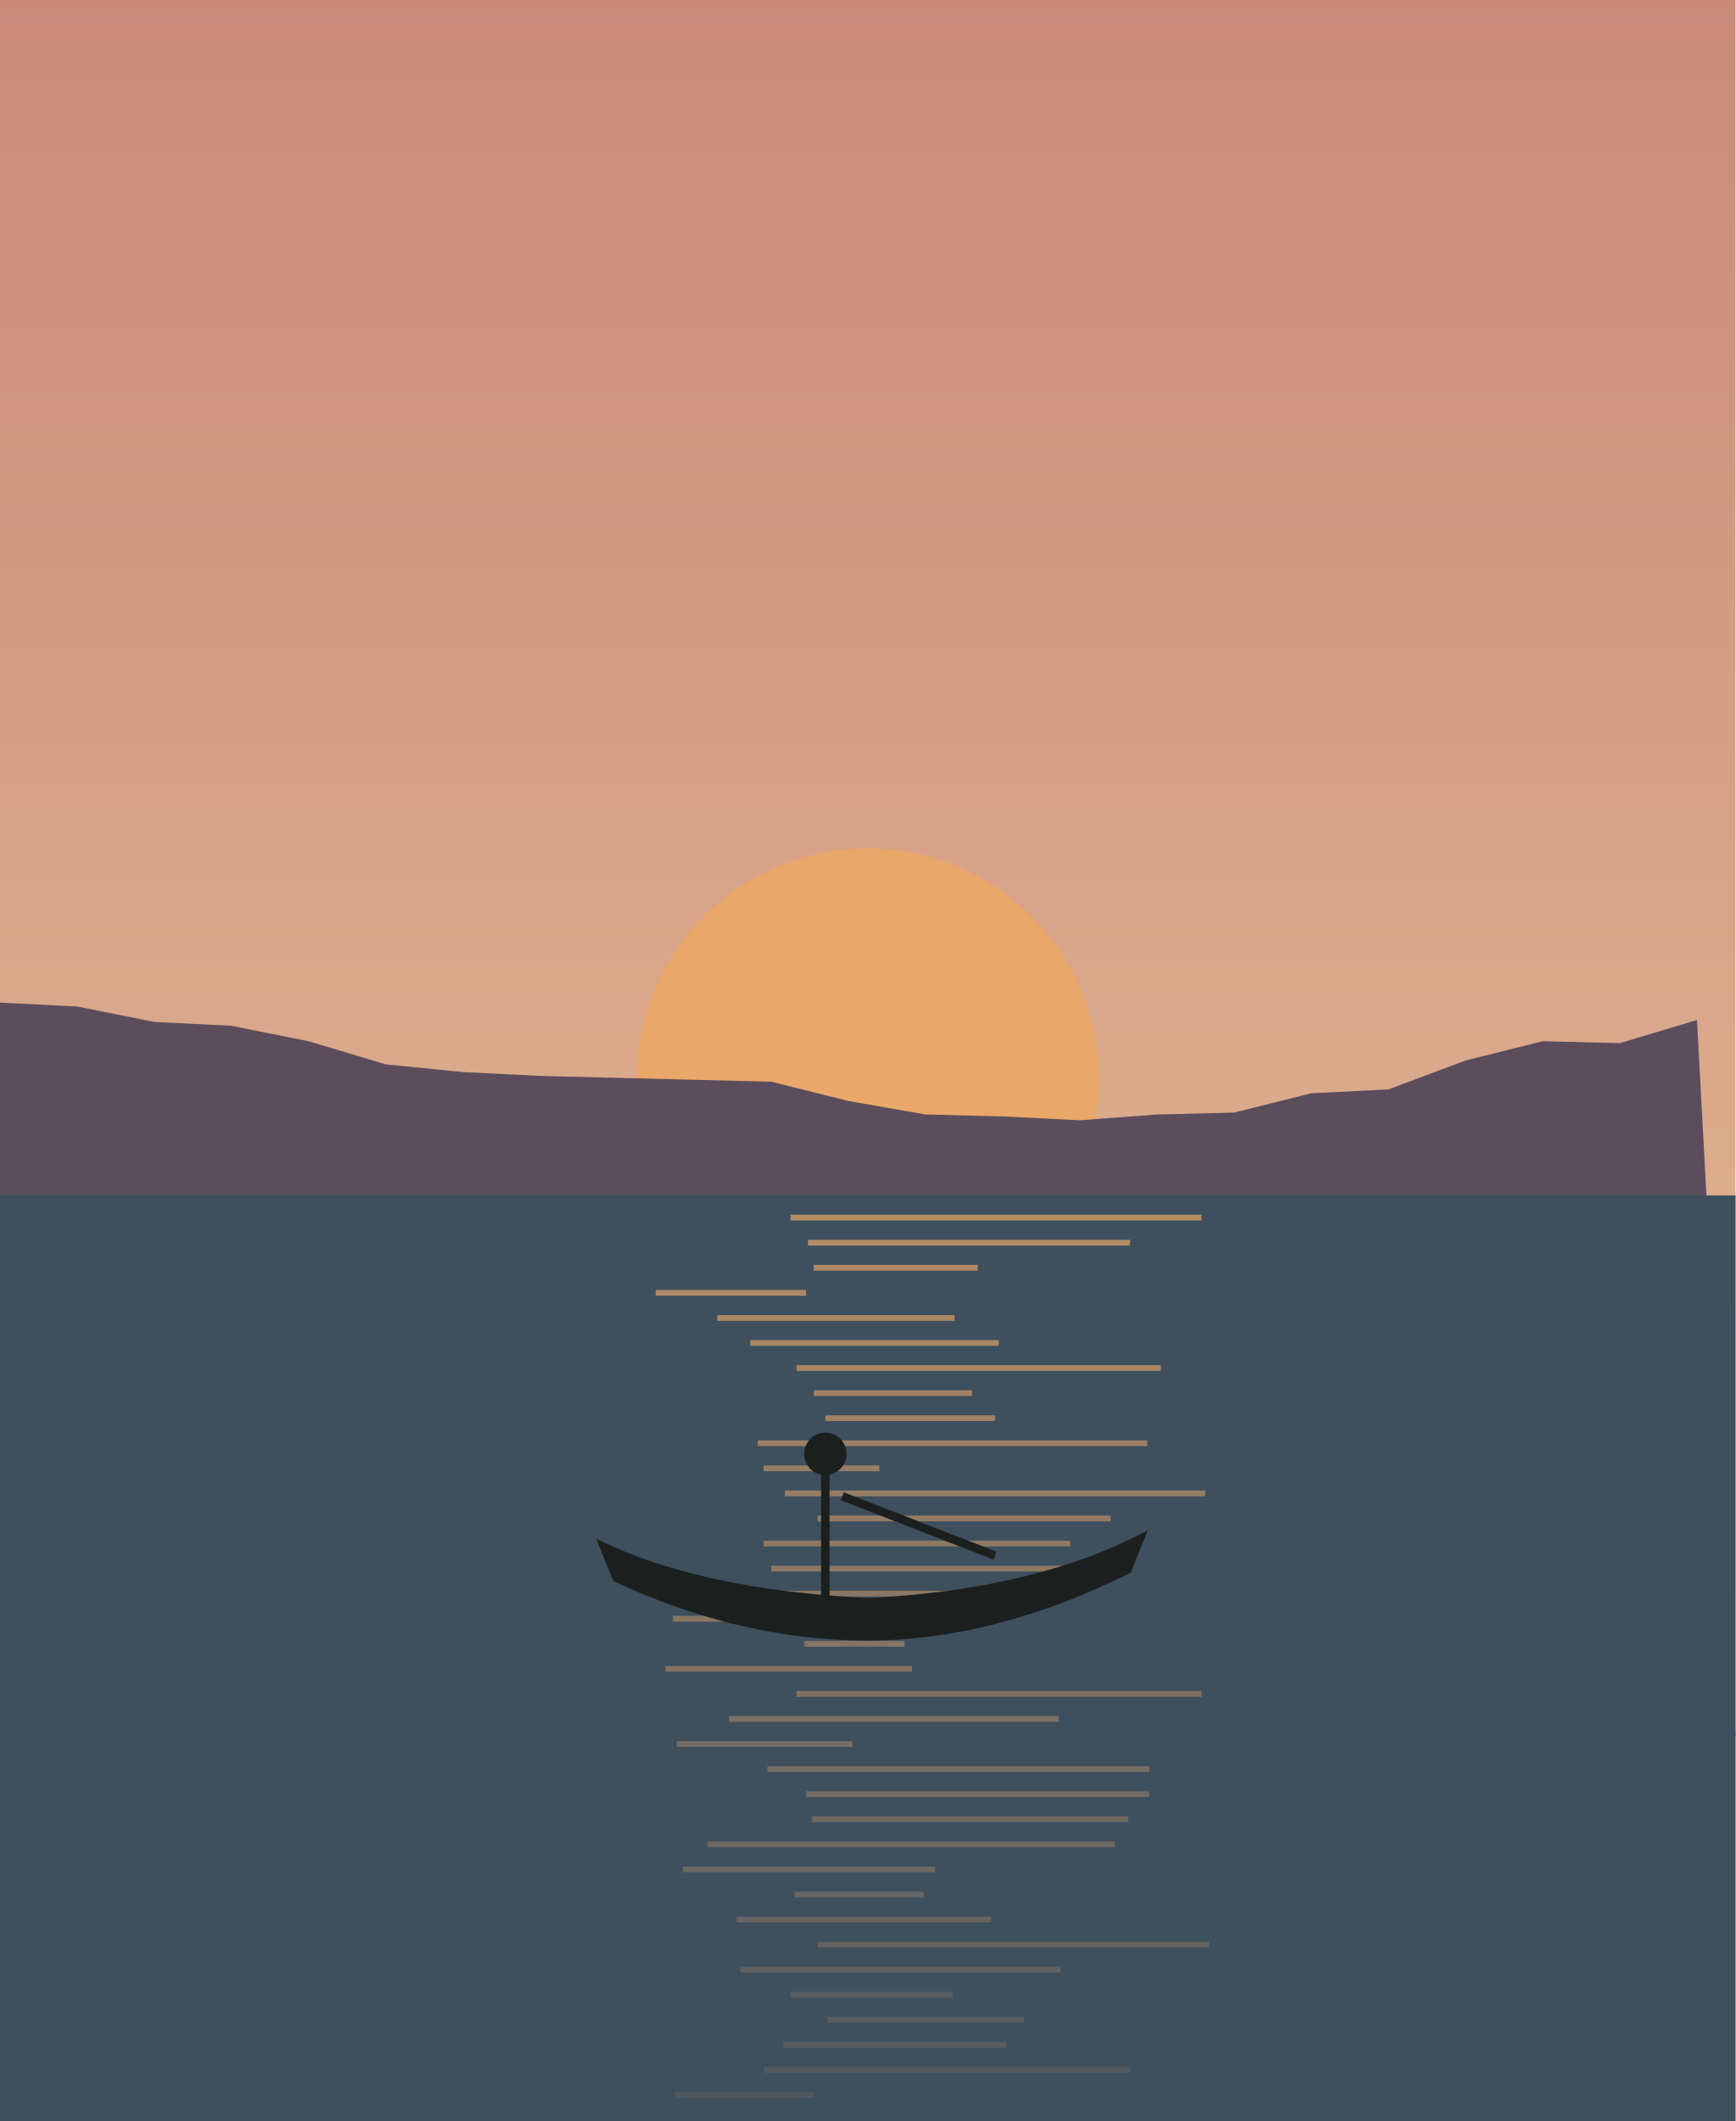
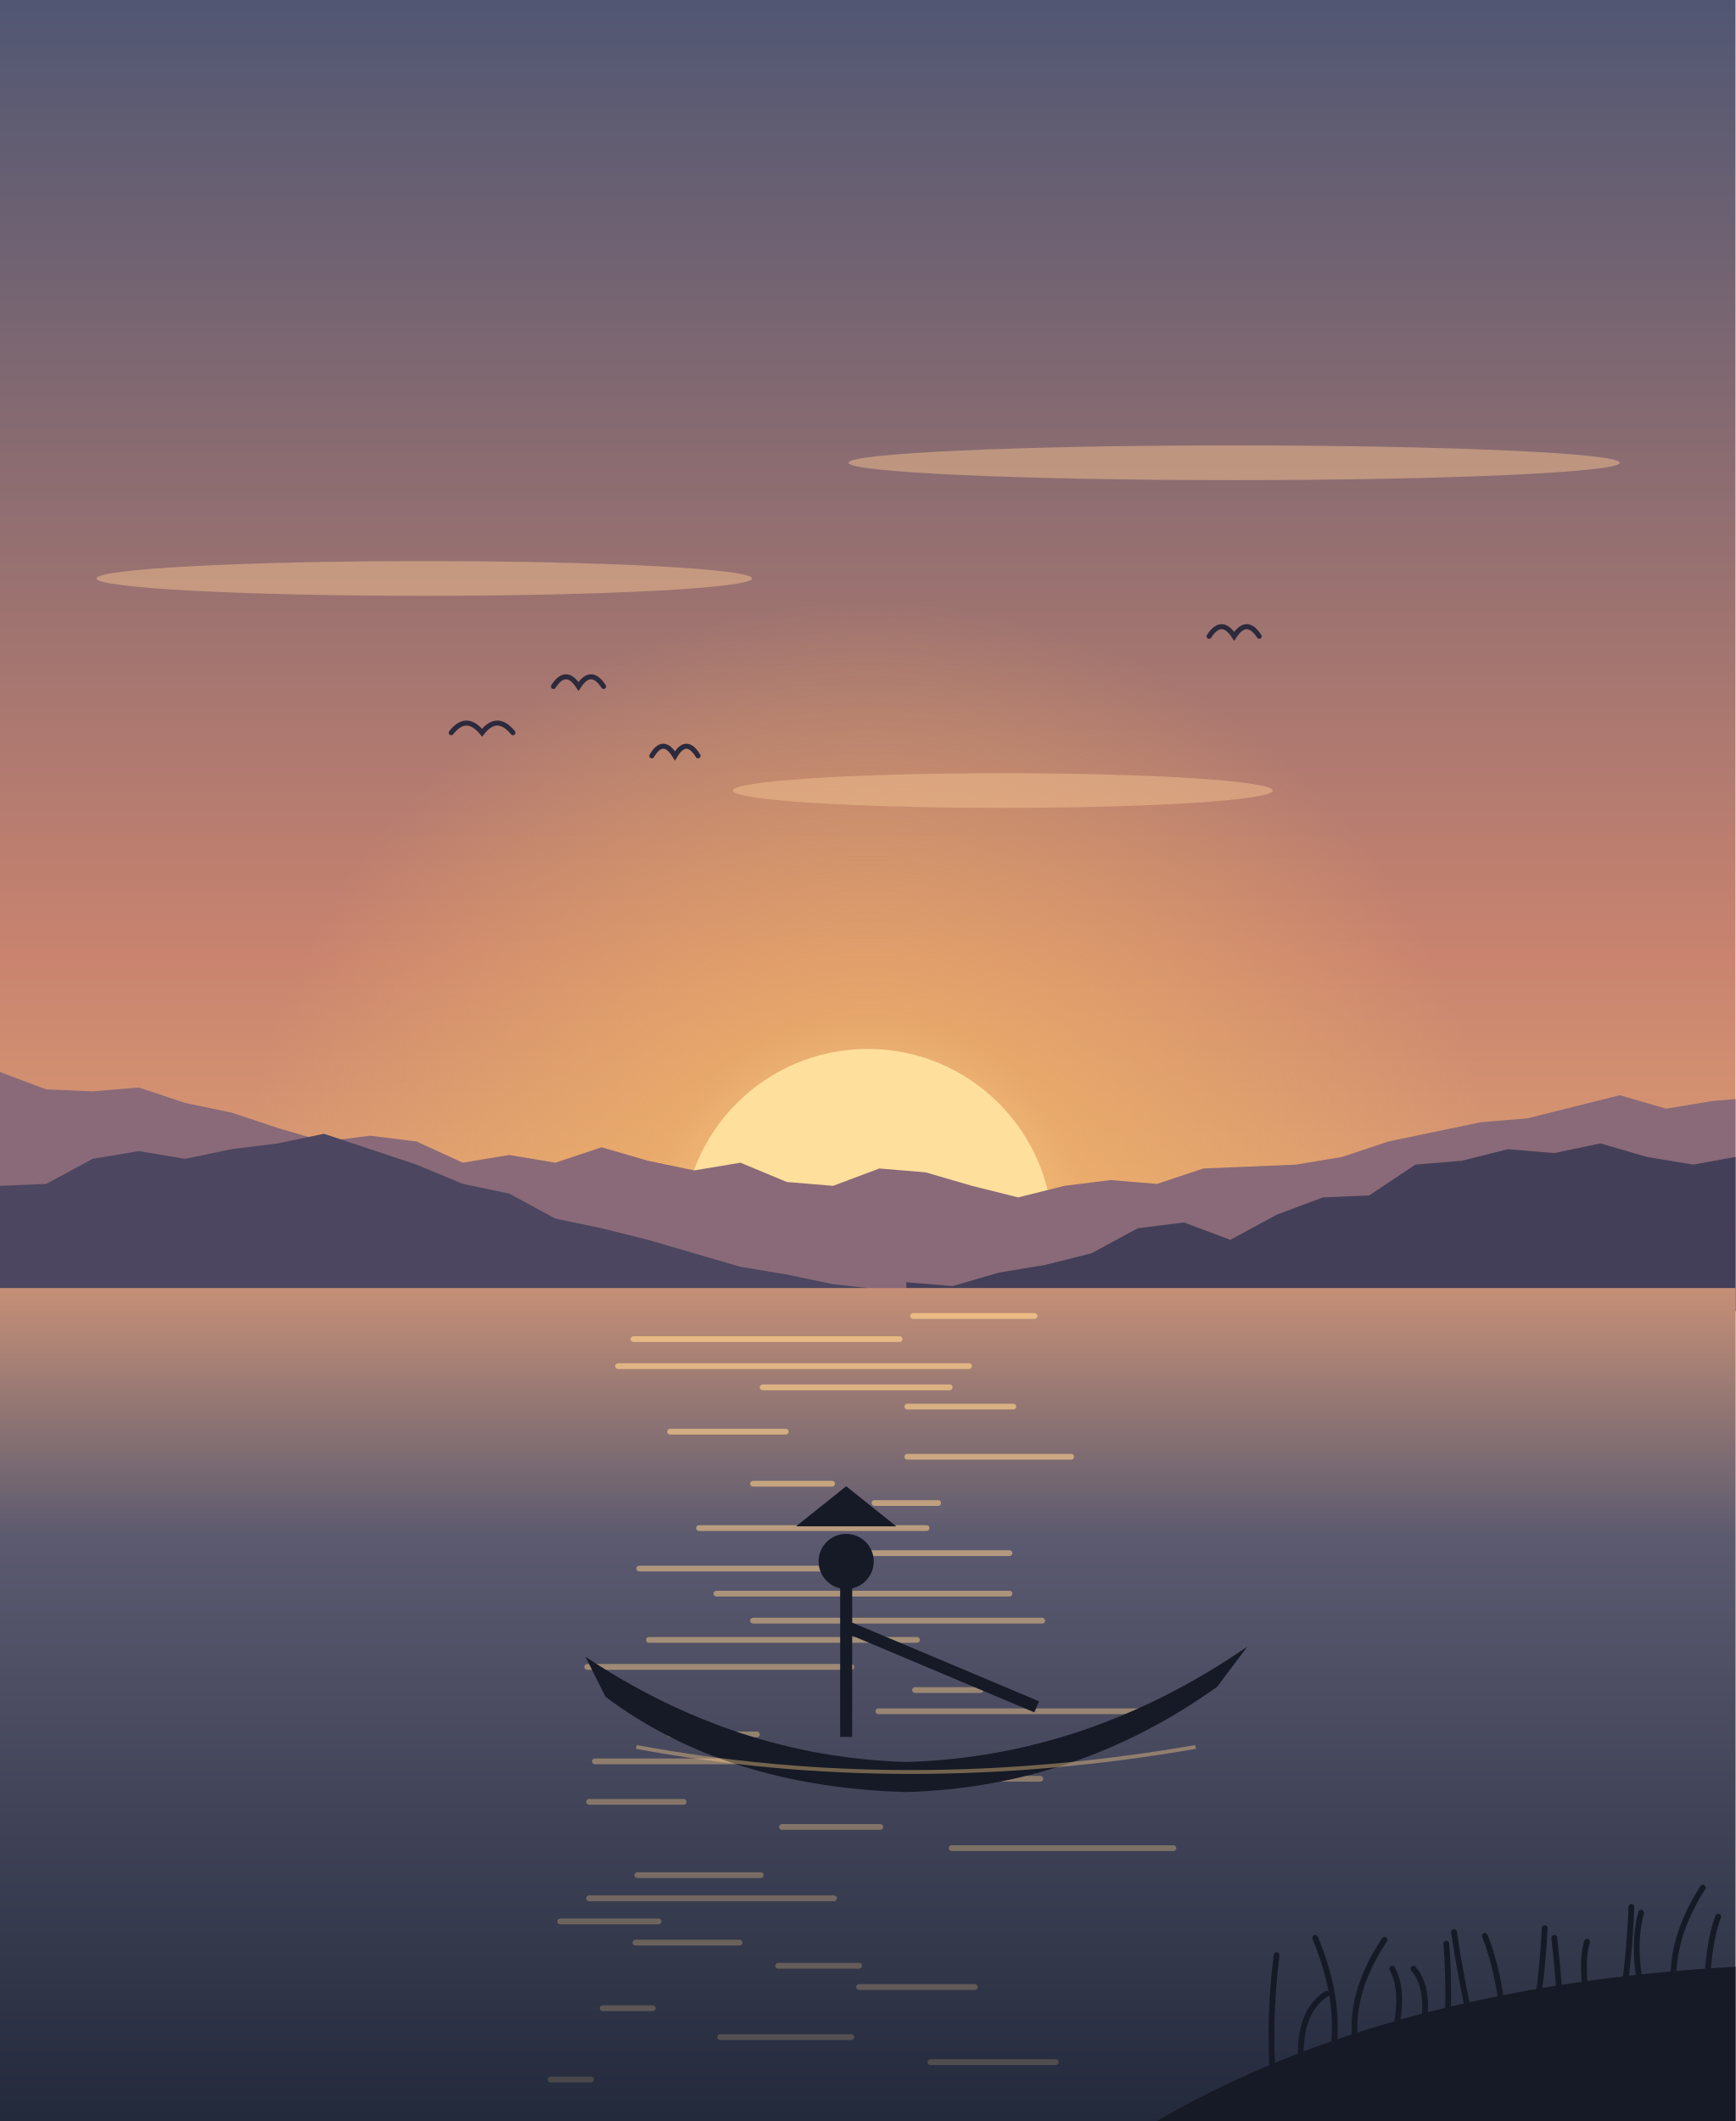
- <svg xmlns="http://www.w3.org/2000/svg" viewBox="0 0 900 1100" role="img" aria-labelledby="t">
+ <svg xmlns="http://www.w3.org/2000/svg" viewBox="0 0 900 1100" role="img" aria-label="Ilustrasi solu dan nelayan saat matahari terbenam di Danau Toba">
  <defs>
-     <linearGradient id="s" x1="0" y1="0" x2="0" y2="1">
-       <stop offset="0" stop-color="#C98A7A" />
-       <stop offset="1" stop-color="#EBC79D" />
+     <linearGradient id="a" x1="0" y1="0" x2="0" y2="1">
+       <stop offset="0" stop-color="#4f5673" />
+       <stop offset=".45" stop-color="#c9836f" />
+       <stop offset=".7" stop-color="#eeb777" />
+       <stop offset="1" stop-color="#f3cf95" />
+     </linearGradient>
+     <radialGradient id="g">
+       <stop offset="0" stop-color="#ffe6a8" />
+       <stop offset=".35" stop-color="#f6b867" stop-opacity=".6" />
+       <stop offset="1" stop-color="#f6b867" stop-opacity="0" />
+     </radialGradient>
+     <linearGradient id="l" x1="0" y1="0" x2="0" y2="1">
+       <stop offset="0" stop-color="#c58f76" />
+       <stop offset=".3" stop-color="#5b5a70" />
+       <stop offset="1" stop-color="#232a3c" />
    </linearGradient>
  </defs>
-   <rect width="900" height="1100" fill="url(#s)" />
-   <circle cx="450" cy="560" r="120" fill="#E9A869" />
-   <path d="M0,900 L0,520 L40,522 L80,530 L120,532 L160,540 L200,552 L240,556 L280,558 L320,559 L360,560 L400,561 L440,571 L480,578 L520,579 L560,581 L600,578 L640,577 L680,567 L720,565 L760,550 L800,540 L840,541 L880,529 L900,900 Z" fill="#5B4D5C" />
-   <rect x="0" y="620" width="900" height="480" fill="#3E4F5E" />
-   <rect x="410" y="630" width="213" height="3" fill="#E9A869" opacity="0.70" />
-   <rect x="419" y="643" width="167" height="3" fill="#E9A869" opacity="0.68" />
-   <rect x="422" y="656" width="85" height="3" fill="#E9A869" opacity="0.67" />
-   <rect x="340" y="669" width="78" height="3" fill="#E9A869" opacity="0.65" />
-   <rect x="372" y="682" width="123" height="3" fill="#E9A869" opacity="0.63" />
-   <rect x="389" y="695" width="129" height="3" fill="#E9A869" opacity="0.61" />
-   <rect x="413" y="708" width="189" height="3" fill="#E9A869" opacity="0.60" />
-   <rect x="422" y="721" width="82" height="3" fill="#E9A869" opacity="0.58" />
-   <rect x="428" y="734" width="88" height="3" fill="#E9A869" opacity="0.56" />
-   <rect x="393" y="747" width="202" height="3" fill="#E9A869" opacity="0.55" />
-   <rect x="396" y="760" width="60" height="3" fill="#E9A869" opacity="0.53" />
-   <rect x="407" y="773" width="218" height="3" fill="#E9A869" opacity="0.51" />
-   <rect x="424" y="786" width="152" height="3" fill="#E9A869" opacity="0.50" />
-   <rect x="396" y="799" width="159" height="3" fill="#E9A869" opacity="0.48" />
-   <rect x="400" y="812" width="164" height="3" fill="#E9A869" opacity="0.46" />
-   <rect x="385" y="825" width="157" height="3" fill="#E9A869" opacity="0.44" />
-   <rect x="349" y="838" width="145" height="3" fill="#E9A869" opacity="0.43" />
-   <rect x="417" y="851" width="52" height="3" fill="#E9A869" opacity="0.41" />
-   <rect x="345" y="864" width="128" height="3" fill="#E9A869" opacity="0.39" />
-   <rect x="413" y="877" width="210" height="3" fill="#E9A869" opacity="0.38" />
-   <rect x="378" y="890" width="171" height="3" fill="#E9A869" opacity="0.36" />
-   <rect x="351" y="903" width="91" height="3" fill="#E9A869" opacity="0.34" />
-   <rect x="398" y="916" width="198" height="3" fill="#E9A869" opacity="0.33" />
-   <rect x="418" y="929" width="178" height="3" fill="#E9A869" opacity="0.31" />
-   <rect x="421" y="942" width="164" height="3" fill="#E9A869" opacity="0.29" />
-   <rect x="367" y="955" width="211" height="3" fill="#E9A869" opacity="0.27" />
-   <rect x="354" y="968" width="131" height="3" fill="#E9A869" opacity="0.26" />
-   <rect x="412" y="981" width="67" height="3" fill="#E9A869" opacity="0.24" />
-   <rect x="382" y="994" width="132" height="3" fill="#E9A869" opacity="0.22" />
-   <rect x="424" y="1007" width="203" height="3" fill="#E9A869" opacity="0.21" />
-   <rect x="384" y="1020" width="166" height="3" fill="#E9A869" opacity="0.19" />
-   <rect x="410" y="1033" width="84" height="3" fill="#E9A869" opacity="0.17" />
-   <rect x="429" y="1046" width="102" height="3" fill="#E9A869" opacity="0.16" />
-   <rect x="406" y="1059" width="116" height="3" fill="#E9A869" opacity="0.14" />
-   <rect x="396" y="1072" width="190" height="3" fill="#E9A869" opacity="0.12" />
-   <rect x="350" y="1085" width="72" height="3" fill="#E9A869" opacity="0.10" />
-   <g transform="translate(450,820) scale(2.2)">
-     <path d="M-60,0 Q-30,14 0,14 Q30,14 62,-2 L66,-12 Q40,2 0,4 Q-40,2 -64,-10Z" fill="#1B1F1E" />
-     <line x1="-10" y1="4" x2="-10" y2="-26" stroke="#1B1F1E" stroke-width="2" />
-     <circle cx="-10" cy="-30" r="5" fill="#1B1F1E" />
-     <line x1="-6" y1="-20" x2="30" y2="-6" stroke="#1B1F1E" stroke-width="2" />
+   <rect width="900" height="1100" fill="url(#a)" />
+   <circle cx="450" cy="640" r="330" fill="url(#g)" />
+   <circle cx="450" cy="640" r="96" fill="#ffdf9c" />
+   <ellipse cx="220" cy="300" rx="170" ry="9" fill="#f2c08f" opacity=".5" />
+   <ellipse cx="640" cy="240" rx="200" ry="9" fill="#f2c08f" opacity=".5" />
+   <ellipse cx="520" cy="410" rx="140" ry="9" fill="#f2c08f" opacity=".5" />
+   <path d="M0,680 L0,556 L24,565 L48,566 L72,564 L96,572 L120,577 L144,585 L168,592 L192,589 L216,592 L240,603 L264,599 L288,603 L312,595 L336,602 L360,607 L384,603 L408,613 L432,615 L456,606 L480,608 L504,615 L528,621 L552,615 L576,612 L600,614 L624,606 L648,605 L672,604 L696,600 L720,592 L744,587 L768,582 L792,580 L816,574 L840,568 L864,575 L888,571 L900,570 L900,680 Z" fill="#8a6a78" />
+   <path d="M0,680 L0,615 L24,614 L48,601 L72,597 L96,601 L120,596 L144,593 L168,588 L192,596 L216,604 L240,614 L264,619 L288,632 L312,637 L336,643 L360,650 L384,657 L408,661 L432,666 L450,668 L450,680 Z" fill="#4c4660" />
+   <path d="M470,680 L470,665 L494,667 L518,660 L542,656 L566,650 L590,637 L614,634 L638,643 L662,630 L686,621 L710,620 L734,604 L758,602 L782,596 L806,598 L830,593 L854,600 L878,604 L900,600 L900,680 Z" fill="#443f58" />
+   <rect y="668" width="900" height="432" fill="url(#l)" />
+   <rect x="472" y="681" width="66" height="3" rx="1.5" fill="#ffd08a" opacity="0.70" />
+   <rect x="327" y="693" width="141" height="3" rx="1.5" fill="#ffd08a" opacity="0.68" />
+   <rect x="319" y="707" width="185" height="3" rx="1.5" fill="#ffd08a" opacity="0.67" />
+   <rect x="394" y="718" width="100" height="3" rx="1.5" fill="#ffd08a" opacity="0.65" />
+   <rect x="469" y="728" width="58" height="3" rx="1.5" fill="#ffd08a" opacity="0.64" />
+   <rect x="346" y="741" width="63" height="3" rx="1.5" fill="#ffd08a" opacity="0.62" />
+   <rect x="469" y="754" width="88" height="3" rx="1.5" fill="#ffd08a" opacity="0.60" />
+   <rect x="389" y="768" width="44" height="3" rx="1.5" fill="#ffd08a" opacity="0.59" />
+   <rect x="452" y="778" width="36" height="3" rx="1.5" fill="#ffd08a" opacity="0.57" />
+   <rect x="361" y="791" width="121" height="3" rx="1.5" fill="#ffd08a" opacity="0.56" />
+   <rect x="429" y="804" width="96" height="3" rx="1.5" fill="#ffd08a" opacity="0.54" />
+   <rect x="330" y="812" width="107" height="3" rx="1.5" fill="#ffd08a" opacity="0.52" />
+   <rect x="370" y="825" width="155" height="3" rx="1.5" fill="#ffd08a" opacity="0.51" />
+   <rect x="389" y="839" width="153" height="3" rx="1.5" fill="#ffd08a" opacity="0.49" />
+   <rect x="335" y="849" width="142" height="3" rx="1.5" fill="#ffd08a" opacity="0.48" />
+   <rect x="303" y="863" width="140" height="3" rx="1.5" fill="#ffd08a" opacity="0.46" />
+   <rect x="473" y="875" width="37" height="3" rx="1.5" fill="#ffd08a" opacity="0.44" />
+   <rect x="454" y="886" width="145" height="3" rx="1.5" fill="#ffd08a" opacity="0.43" />
+   <rect x="346" y="898" width="48" height="3" rx="1.5" fill="#ffd08a" opacity="0.41" />
+   <rect x="307" y="912" width="86" height="3" rx="1.5" fill="#ffd08a" opacity="0.40" />
+   <rect x="456" y="921" width="85" height="3" rx="1.5" fill="#ffd08a" opacity="0.38" />
+   <rect x="304" y="933" width="52" height="3" rx="1.5" fill="#ffd08a" opacity="0.36" />
+   <rect x="404" y="946" width="54" height="3" rx="1.5" fill="#ffd08a" opacity="0.35" />
+   <rect x="492" y="957" width="118" height="3" rx="1.5" fill="#ffd08a" opacity="0.33" />
+   <rect x="329" y="971" width="67" height="3" rx="1.5" fill="#ffd08a" opacity="0.32" />
+   <rect x="304" y="983" width="130" height="3" rx="1.5" fill="#ffd08a" opacity="0.30" />
+   <rect x="289" y="995" width="54" height="3" rx="1.5" fill="#ffd08a" opacity="0.28" />
+   <rect x="328" y="1006" width="57" height="3" rx="1.5" fill="#ffd08a" opacity="0.27" />
+   <rect x="402" y="1018" width="45" height="3" rx="1.5" fill="#ffd08a" opacity="0.25" />
+   <rect x="444" y="1029" width="63" height="3" rx="1.5" fill="#ffd08a" opacity="0.24" />
+   <rect x="311" y="1040" width="29" height="3" rx="1.5" fill="#ffd08a" opacity="0.22" />
+   <rect x="372" y="1055" width="71" height="3" rx="1.5" fill="#ffd08a" opacity="0.20" />
+   <rect x="481" y="1068" width="68" height="3" rx="1.5" fill="#ffd08a" opacity="0.19" />
+   <rect x="284" y="1077" width="24" height="3" rx="1.5" fill="#ffd08a" opacity="0.17" />
+   <path d="M234,380 q7.8,-10 16,0 q7.8,-10 16,0" stroke="#2c2a3c" stroke-width="2.6" fill="none" stroke-linecap="round" />
+   <path d="M287,356 q6.5,-10 13,0 q6.5,-10 13,0" stroke="#2c2a3c" stroke-width="2.6" fill="none" stroke-linecap="round" />
+   <path d="M338,392 q5.9,-10 12,0 q5.9,-10 12,0" stroke="#2c2a3c" stroke-width="2.6" fill="none" stroke-linecap="round" />
+   <path d="M627,330 q6.5,-10 13,0 q6.5,-10 13,0" stroke="#2c2a3c" stroke-width="2.6" fill="none" stroke-linecap="round" />
+   <g transform="translate(470,880) scale(2.6)">
+     <path d="M-64,-8 Q-34,12 0,13 Q36,12 68,-10 L62,-2 Q34,18 0,19 Q-36,18 -60,0Z" fill="#161a26" />
+     <path d="M-12,8 L-12,-22 M-12,-14 L26,2" stroke="#161a26" stroke-width="2.4" fill="none" />
+     <circle cx="-12" cy="-27" r="5.5" fill="#161a26" />
+     <path d="M-22,-34 L-2,-34 L-12,-42Z" fill="#161a26" />
  </g>
+   <path d="M330,906 q140,26 290,0" stroke="#ffd08a" stroke-width="2" opacity=".4" fill="none" />
+   <path d="M600,1100 Q720,1030 900,1020 L900,1100Z" fill="#161a26" />
+   <path d="M660,1076 q-2,-30 2,-62" stroke="#161a26" stroke-width="3" fill="none" stroke-linecap="round" />
+   <path d="M675,1074 q-3,-30 13,-40" stroke="#161a26" stroke-width="3" fill="none" stroke-linecap="round" />
+   <path d="M690,1071 q7,-30 -8,-66" stroke="#161a26" stroke-width="3" fill="none" stroke-linecap="round" />
+   <path d="M705,1069 q-9,-30 13,-63" stroke="#161a26" stroke-width="3" fill="none" stroke-linecap="round" />
+   <path d="M720,1066 q10,-30 2,-45" stroke="#161a26" stroke-width="3" fill="none" stroke-linecap="round" />
+   <path d="M735,1064 q9,-30 -2,-43" stroke="#161a26" stroke-width="3" fill="none" stroke-linecap="round" />
+   <path d="M750,1062 q2,-30 -0,-54" stroke="#161a26" stroke-width="3" fill="none" stroke-linecap="round" />
+   <path d="M765,1059 q-7,-30 -11,-57" stroke="#161a26" stroke-width="3" fill="none" stroke-linecap="round" />
+   <path d="M780,1057 q-1,-30 -10,-53" stroke="#161a26" stroke-width="3" fill="none" stroke-linecap="round" />
+   <path d="M795,1054 q5,-30 6,-54" stroke="#161a26" stroke-width="3" fill="none" stroke-linecap="round" />
+   <path d="M810,1052 q-2,-30 -4,-47" stroke="#161a26" stroke-width="3" fill="none" stroke-linecap="round" />
+   <path d="M825,1050 q-6,-30 -2,-43" stroke="#161a26" stroke-width="3" fill="none" stroke-linecap="round" />
+   <path d="M840,1047 q5,-30 6,-58" stroke="#161a26" stroke-width="3" fill="none" stroke-linecap="round" />
+   <path d="M855,1045 q-10,-30 -4,-53" stroke="#161a26" stroke-width="3" fill="none" stroke-linecap="round" />
+   <path d="M870,1042 q-8,-30 13,-63" stroke="#161a26" stroke-width="3" fill="none" stroke-linecap="round" />
+   <path d="M885,1040 q0,-30 6,-46" stroke="#161a26" stroke-width="3" fill="none" stroke-linecap="round" />
</svg>
